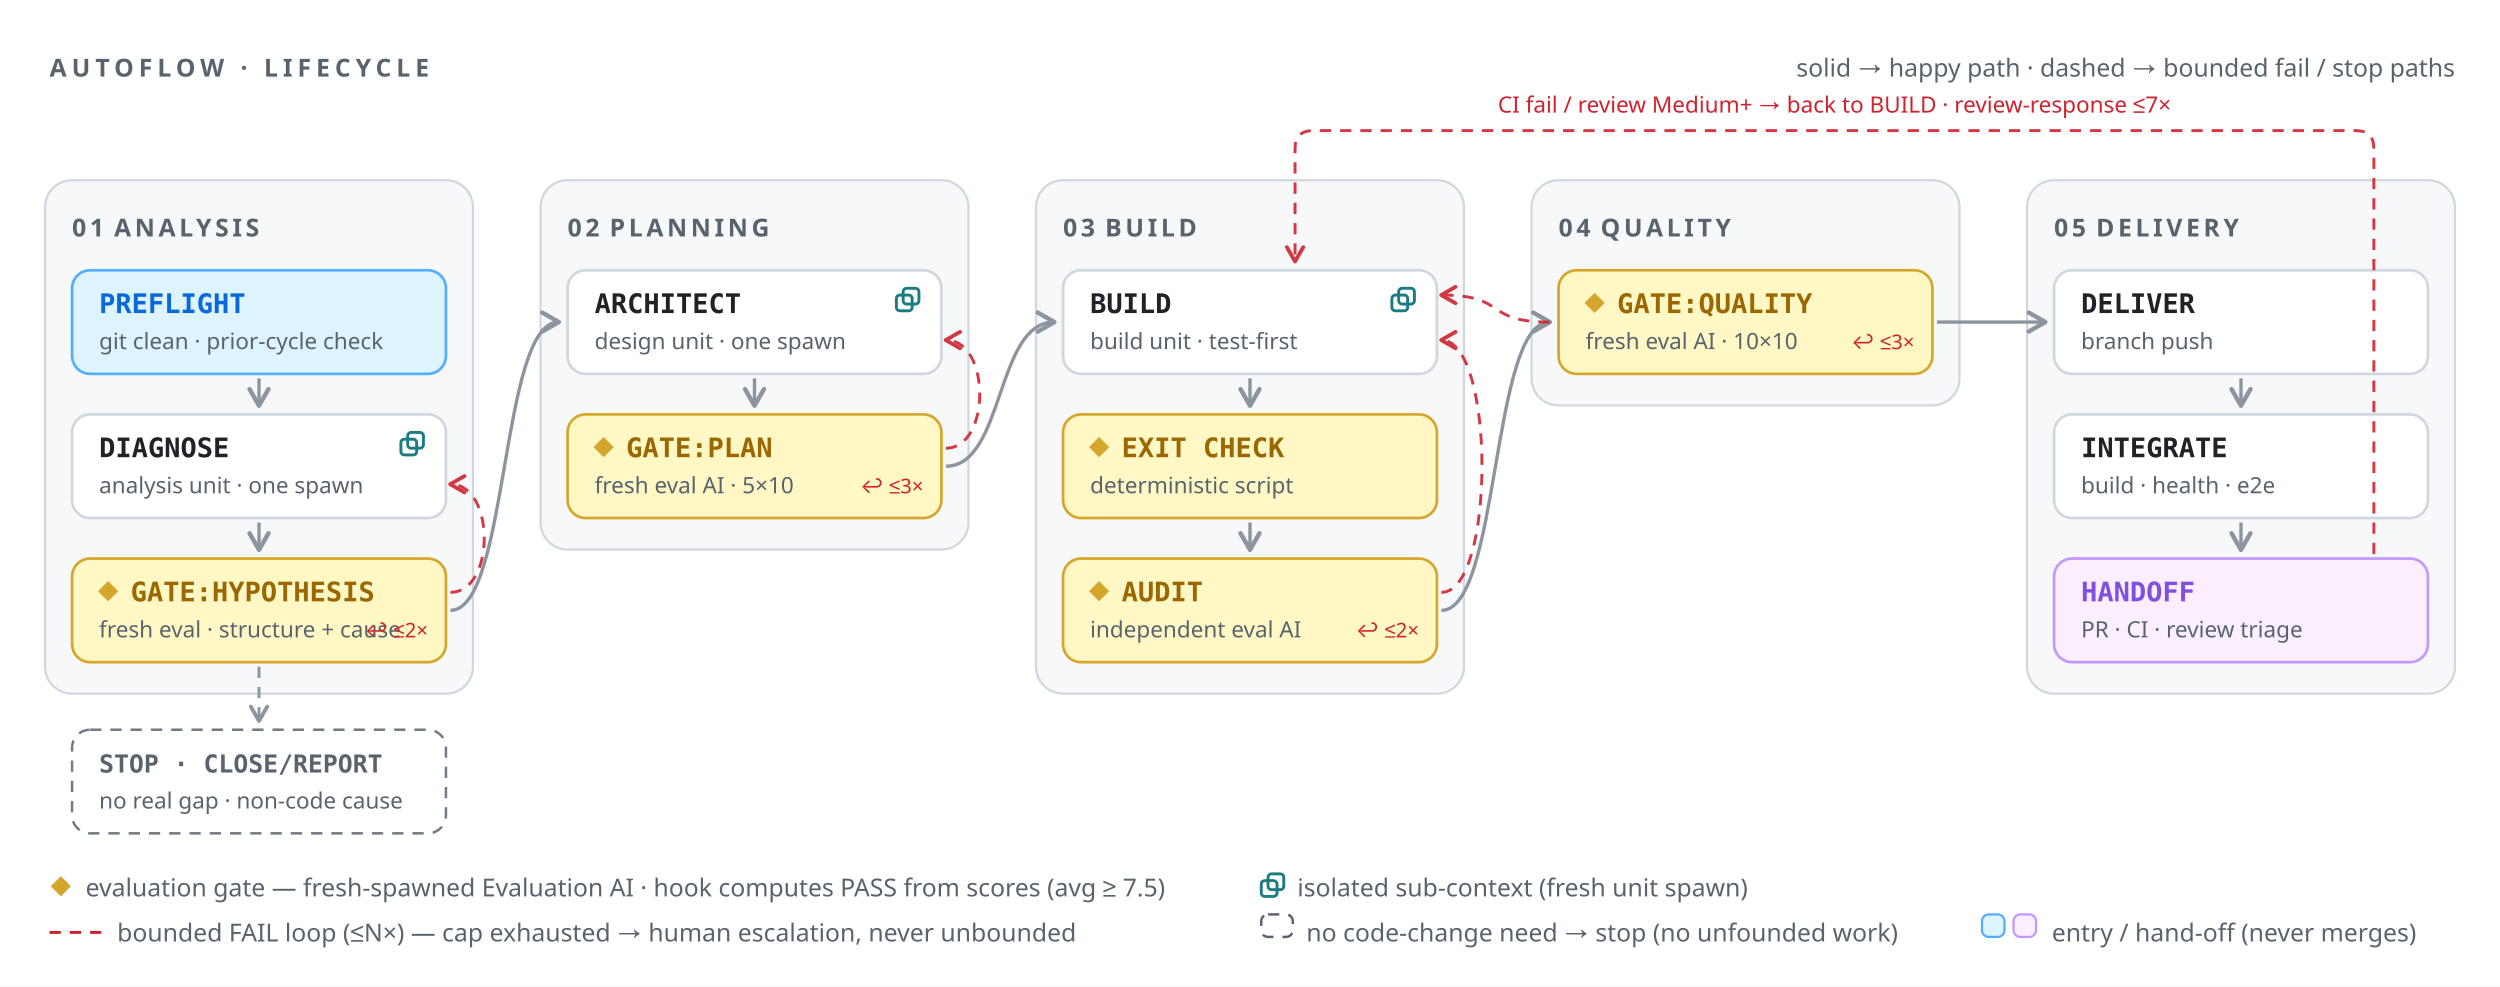
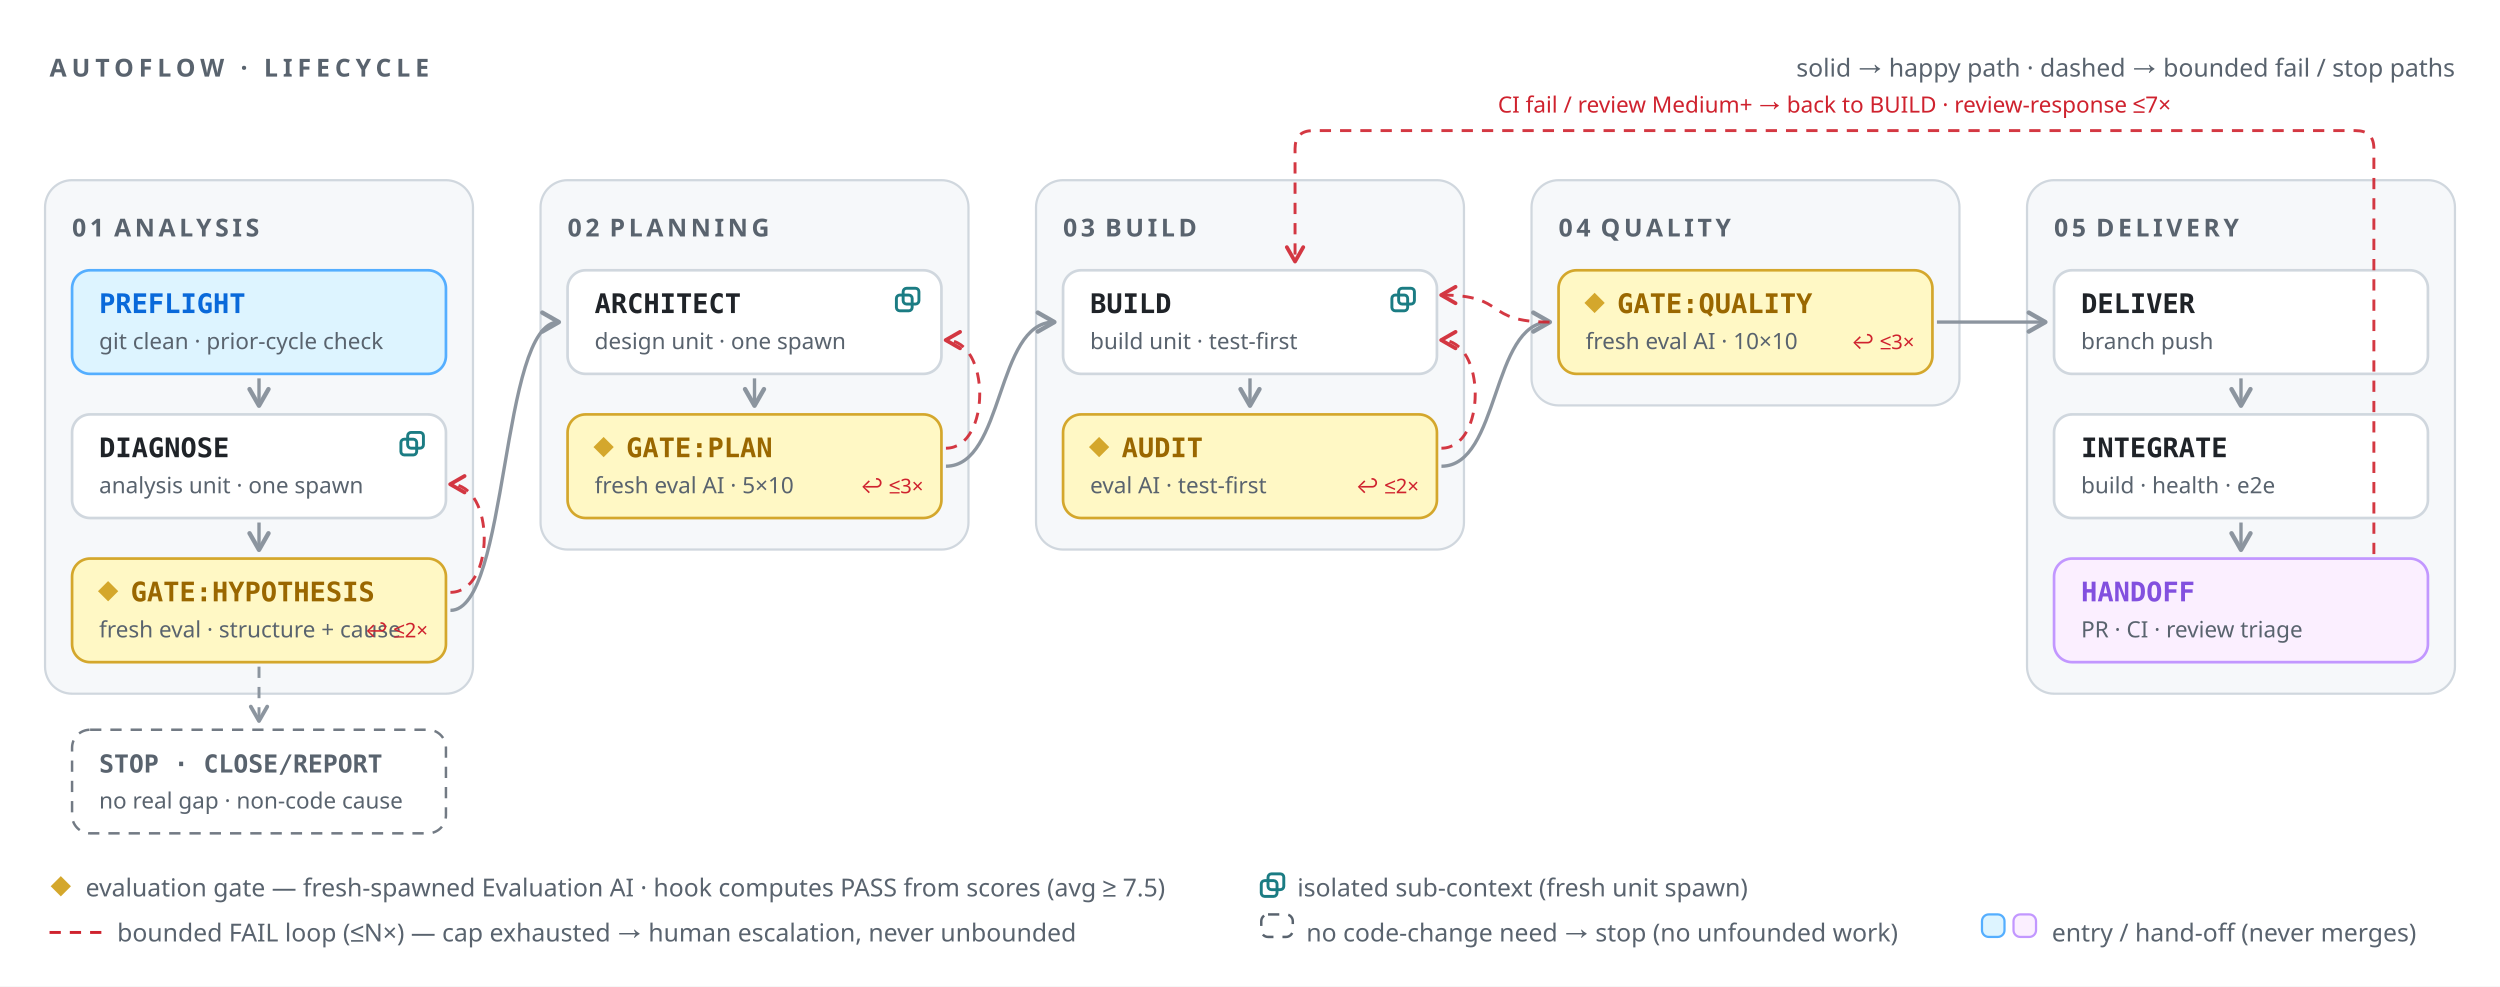
<svg xmlns="http://www.w3.org/2000/svg" width="1110" height="438" viewBox="0 0 1110 438" role="img" aria-label="AutoFlow lifecycle with bounded fail loops and isolated sub-contexts">
  <defs>
    <marker id="arr" viewBox="0 0 8 8" refX="6.5" refY="4" markerWidth="7" markerHeight="7" orient="auto">
      <path d="M1,0.8 L6.6,4 L1,7.2" fill="none" stroke="#8c959f" stroke-width="1.5" stroke-linecap="round" stroke-linejoin="round" />
    </marker>
    <marker id="arrf" viewBox="0 0 8 8" refX="6.5" refY="4" markerWidth="7" markerHeight="7" orient="auto">
      <path d="M1,0.8 L6.6,4 L1,7.2" fill="none" stroke="#cf222e" stroke-width="1.5" stroke-linecap="round" stroke-linejoin="round" />
    </marker>
  </defs>
  <rect width="1110" height="438" fill="#ffffff" />
  <text x="22" y="34" font-family="-apple-system,BlinkMacSystemFont,'Segoe UI','Noto Sans',Helvetica,Arial,sans-serif" font-size="11" font-weight="700" letter-spacing="2.2" fill="#59636e">AUTOFLOW · LIFECYCLE</text>
  <text x="1090" y="34" text-anchor="end" font-family="-apple-system,BlinkMacSystemFont,'Segoe UI','Noto Sans',Helvetica,Arial,sans-serif" font-size="11" fill="#59636e">solid → happy path · dashed → bounded fail / stop paths</text>
  <rect x="20" y="80" width="190" height="228" rx="12" fill="#f6f8fa" stroke="#d0d7de" />
  <text x="32" y="105" font-family="-apple-system,BlinkMacSystemFont,'Segoe UI','Noto Sans',Helvetica,Arial,sans-serif" font-size="11" font-weight="700" letter-spacing="1.6" fill="#59636e">
    <tspan opacity="0.55">01</tspan>  ANALYSIS</text>
  <rect x="32" y="120" width="166" height="46" rx="8" fill="#ddf4ff" stroke="#54aeff" stroke-width="1.2" />
  <text x="44" y="139" font-family="ui-monospace,'SF Mono','Cascadia Mono','Roboto Mono',Menlo,monospace" font-size="12" font-weight="600" fill="#0969da">PREFLIGHT</text>
  <text x="44" y="155" font-family="-apple-system,BlinkMacSystemFont,'Segoe UI','Noto Sans',Helvetica,Arial,sans-serif" font-size="10" fill="#59636e">git clean · prior-cycle check</text>
  <line x1="115.0" y1="168" x2="115.0" y2="180" stroke="#8c959f" stroke-width="1.5" marker-end="url(#arr)" />
  <rect x="32" y="184" width="166" height="46" rx="8" fill="#ffffff" stroke="#d0d7de" stroke-width="1.2" />
  <text x="44" y="203" font-family="ui-monospace,'SF Mono','Cascadia Mono','Roboto Mono',Menlo,monospace" font-size="12" font-weight="600" fill="#1f2328">DIAGNOSE</text>
  <text x="44" y="219" font-family="-apple-system,BlinkMacSystemFont,'Segoe UI','Noto Sans',Helvetica,Arial,sans-serif" font-size="10" fill="#59636e">analysis unit · one spawn</text>
  <g stroke="#1b7c83" fill="none" stroke-width="1.3">
    <rect x="178" y="195" width="7" height="7" rx="1.5" />
    <rect x="181" y="192" width="7" height="7" rx="1.5" />
  </g>
  <line x1="115.0" y1="232" x2="115.0" y2="244" stroke="#8c959f" stroke-width="1.5" marker-end="url(#arr)" />
  <rect x="32" y="248" width="166" height="46" rx="8" fill="#fff8c5" stroke="#d4a72c" stroke-width="1.2" />
  <path d="M48,258 l4.5,4.5 l-4.5,4.5 l-4.5,-4.5 Z" fill="#d4a72c" />
  <text x="58" y="267" font-family="ui-monospace,'SF Mono','Cascadia Mono','Roboto Mono',Menlo,monospace" font-size="12" font-weight="600" fill="#9a6700">GATE:HYPOTHESIS</text>
  <text x="44" y="283" font-family="-apple-system,BlinkMacSystemFont,'Segoe UI','Noto Sans',Helvetica,Arial,sans-serif" font-size="10" fill="#59636e">fresh eval · structure + cause</text>
  <text x="190" y="283" text-anchor="end" font-family="-apple-system,BlinkMacSystemFont,'Segoe UI','Noto Sans',Helvetica,Arial,sans-serif" font-size="9" fill="#cf222e">↩ ≤2×</text>
  <rect x="240" y="80" width="190" height="164" rx="12" fill="#f6f8fa" stroke="#d0d7de" />
  <text x="252" y="105" font-family="-apple-system,BlinkMacSystemFont,'Segoe UI','Noto Sans',Helvetica,Arial,sans-serif" font-size="11" font-weight="700" letter-spacing="1.6" fill="#59636e">
    <tspan opacity="0.55">02</tspan>  PLANNING</text>
  <rect x="252" y="120" width="166" height="46" rx="8" fill="#ffffff" stroke="#d0d7de" stroke-width="1.2" />
  <text x="264" y="139" font-family="ui-monospace,'SF Mono','Cascadia Mono','Roboto Mono',Menlo,monospace" font-size="12" font-weight="600" fill="#1f2328">ARCHITECT</text>
  <text x="264" y="155" font-family="-apple-system,BlinkMacSystemFont,'Segoe UI','Noto Sans',Helvetica,Arial,sans-serif" font-size="10" fill="#59636e">design unit · one spawn</text>
  <g stroke="#1b7c83" fill="none" stroke-width="1.3">
    <rect x="398" y="131" width="7" height="7" rx="1.5" />
    <rect x="401" y="128" width="7" height="7" rx="1.5" />
  </g>
  <line x1="335.0" y1="168" x2="335.0" y2="180" stroke="#8c959f" stroke-width="1.5" marker-end="url(#arr)" />
  <rect x="252" y="184" width="166" height="46" rx="8" fill="#fff8c5" stroke="#d4a72c" stroke-width="1.2" />
  <path d="M268,194 l4.5,4.5 l-4.5,4.5 l-4.5,-4.5 Z" fill="#d4a72c" />
  <text x="278" y="203" font-family="ui-monospace,'SF Mono','Cascadia Mono','Roboto Mono',Menlo,monospace" font-size="12" font-weight="600" fill="#9a6700">GATE:PLAN</text>
  <text x="264" y="219" font-family="-apple-system,BlinkMacSystemFont,'Segoe UI','Noto Sans',Helvetica,Arial,sans-serif" font-size="10" fill="#59636e">fresh eval AI · 5×10</text>
  <text x="410" y="219" text-anchor="end" font-family="-apple-system,BlinkMacSystemFont,'Segoe UI','Noto Sans',Helvetica,Arial,sans-serif" font-size="9" fill="#cf222e">↩ ≤3×</text>
-   <rect x="460" y="80" width="190" height="228" rx="12" fill="#f6f8fa" stroke="#d0d7de" />
+   <rect x="460" y="80" width="190" height="164" rx="12" fill="#f6f8fa" stroke="#d0d7de" />
  <text x="472" y="105" font-family="-apple-system,BlinkMacSystemFont,'Segoe UI','Noto Sans',Helvetica,Arial,sans-serif" font-size="11" font-weight="700" letter-spacing="1.6" fill="#59636e">
    <tspan opacity="0.55">03</tspan>  BUILD</text>
  <rect x="472" y="120" width="166" height="46" rx="8" fill="#ffffff" stroke="#d0d7de" stroke-width="1.2" />
  <text x="484" y="139" font-family="ui-monospace,'SF Mono','Cascadia Mono','Roboto Mono',Menlo,monospace" font-size="12" font-weight="600" fill="#1f2328">BUILD</text>
  <text x="484" y="155" font-family="-apple-system,BlinkMacSystemFont,'Segoe UI','Noto Sans',Helvetica,Arial,sans-serif" font-size="10" fill="#59636e">build unit · test-first</text>
  <g stroke="#1b7c83" fill="none" stroke-width="1.3">
    <rect x="618" y="131" width="7" height="7" rx="1.5" />
    <rect x="621" y="128" width="7" height="7" rx="1.5" />
  </g>
  <line x1="555.0" y1="168" x2="555.0" y2="180" stroke="#8c959f" stroke-width="1.5" marker-end="url(#arr)" />
  <rect x="472" y="184" width="166" height="46" rx="8" fill="#fff8c5" stroke="#d4a72c" stroke-width="1.2" />
  <path d="M488,194 l4.5,4.5 l-4.5,4.5 l-4.5,-4.5 Z" fill="#d4a72c" />
-   <text x="498" y="203" font-family="ui-monospace,'SF Mono','Cascadia Mono','Roboto Mono',Menlo,monospace" font-size="12" font-weight="600" fill="#9a6700">EXIT CHECK</text>
-   <text x="484" y="219" font-family="-apple-system,BlinkMacSystemFont,'Segoe UI','Noto Sans',Helvetica,Arial,sans-serif" font-size="10" fill="#59636e">deterministic script</text>
-   <line x1="555.0" y1="232" x2="555.0" y2="244" stroke="#8c959f" stroke-width="1.5" marker-end="url(#arr)" />
-   <rect x="472" y="248" width="166" height="46" rx="8" fill="#fff8c5" stroke="#d4a72c" stroke-width="1.2" />
-   <path d="M488,258 l4.5,4.5 l-4.5,4.5 l-4.5,-4.5 Z" fill="#d4a72c" />
-   <text x="498" y="267" font-family="ui-monospace,'SF Mono','Cascadia Mono','Roboto Mono',Menlo,monospace" font-size="12" font-weight="600" fill="#9a6700">AUDIT</text>
-   <text x="484" y="283" font-family="-apple-system,BlinkMacSystemFont,'Segoe UI','Noto Sans',Helvetica,Arial,sans-serif" font-size="10" fill="#59636e">independent eval AI</text>
-   <text x="630" y="283" text-anchor="end" font-family="-apple-system,BlinkMacSystemFont,'Segoe UI','Noto Sans',Helvetica,Arial,sans-serif" font-size="9" fill="#cf222e">↩ ≤2×</text>
+   <text x="498" y="203" font-family="ui-monospace,'SF Mono','Cascadia Mono','Roboto Mono',Menlo,monospace" font-size="12" font-weight="600" fill="#9a6700">AUDIT</text>
+   <text x="484" y="219" font-family="-apple-system,BlinkMacSystemFont,'Segoe UI','Noto Sans',Helvetica,Arial,sans-serif" font-size="10" fill="#59636e">eval AI · test-first</text>
+   <text x="630" y="219" text-anchor="end" font-family="-apple-system,BlinkMacSystemFont,'Segoe UI','Noto Sans',Helvetica,Arial,sans-serif" font-size="9" fill="#cf222e">↩ ≤2×</text>
  <rect x="680" y="80" width="190" height="100" rx="12" fill="#f6f8fa" stroke="#d0d7de" />
  <text x="692" y="105" font-family="-apple-system,BlinkMacSystemFont,'Segoe UI','Noto Sans',Helvetica,Arial,sans-serif" font-size="11" font-weight="700" letter-spacing="1.6" fill="#59636e">
    <tspan opacity="0.55">04</tspan>  QUALITY</text>
  <rect x="692" y="120" width="166" height="46" rx="8" fill="#fff8c5" stroke="#d4a72c" stroke-width="1.2" />
  <path d="M708,130 l4.5,4.5 l-4.5,4.5 l-4.5,-4.5 Z" fill="#d4a72c" />
  <text x="718" y="139" font-family="ui-monospace,'SF Mono','Cascadia Mono','Roboto Mono',Menlo,monospace" font-size="12" font-weight="600" fill="#9a6700">GATE:QUALITY</text>
  <text x="704" y="155" font-family="-apple-system,BlinkMacSystemFont,'Segoe UI','Noto Sans',Helvetica,Arial,sans-serif" font-size="10" fill="#59636e">fresh eval AI · 10×10</text>
  <text x="850" y="155" text-anchor="end" font-family="-apple-system,BlinkMacSystemFont,'Segoe UI','Noto Sans',Helvetica,Arial,sans-serif" font-size="9" fill="#cf222e">↩ ≤3×</text>
  <rect x="900" y="80" width="190" height="228" rx="12" fill="#f6f8fa" stroke="#d0d7de" />
  <text x="912" y="105" font-family="-apple-system,BlinkMacSystemFont,'Segoe UI','Noto Sans',Helvetica,Arial,sans-serif" font-size="11" font-weight="700" letter-spacing="1.6" fill="#59636e">
    <tspan opacity="0.55">05</tspan>  DELIVERY</text>
  <rect x="912" y="120" width="166" height="46" rx="8" fill="#ffffff" stroke="#d0d7de" stroke-width="1.2" />
  <text x="924" y="139" font-family="ui-monospace,'SF Mono','Cascadia Mono','Roboto Mono',Menlo,monospace" font-size="12" font-weight="600" fill="#1f2328">DELIVER</text>
  <text x="924" y="155" font-family="-apple-system,BlinkMacSystemFont,'Segoe UI','Noto Sans',Helvetica,Arial,sans-serif" font-size="10" fill="#59636e">branch push</text>
  <line x1="995.0" y1="168" x2="995.0" y2="180" stroke="#8c959f" stroke-width="1.5" marker-end="url(#arr)" />
  <rect x="912" y="184" width="166" height="46" rx="8" fill="#ffffff" stroke="#d0d7de" stroke-width="1.2" />
  <text x="924" y="203" font-family="ui-monospace,'SF Mono','Cascadia Mono','Roboto Mono',Menlo,monospace" font-size="12" font-weight="600" fill="#1f2328">INTEGRATE</text>
  <text x="924" y="219" font-family="-apple-system,BlinkMacSystemFont,'Segoe UI','Noto Sans',Helvetica,Arial,sans-serif" font-size="10" fill="#59636e">build · health · e2e</text>
  <line x1="995.0" y1="232" x2="995.0" y2="244" stroke="#8c959f" stroke-width="1.5" marker-end="url(#arr)" />
  <rect x="912" y="248" width="166" height="46" rx="8" fill="#fbefff" stroke="#c297ff" stroke-width="1.2" />
  <text x="924" y="267" font-family="ui-monospace,'SF Mono','Cascadia Mono','Roboto Mono',Menlo,monospace" font-size="12" font-weight="600" fill="#8250df">HANDOFF</text>
  <text x="924" y="283" font-family="-apple-system,BlinkMacSystemFont,'Segoe UI','Noto Sans',Helvetica,Arial,sans-serif" font-size="10" fill="#59636e">PR · CI · review triage</text>
  <path d="M200,271.0 C226,271.0 222,143.0 248,143.0" fill="none" stroke="#8c959f" stroke-width="1.5" marker-end="url(#arr)" />
  <path d="M420,207.0 C446,207.0 442,143.0 468,143.0" fill="none" stroke="#8c959f" stroke-width="1.5" marker-end="url(#arr)" />
-   <path d="M640,271.0 C666,271.0 662,143.0 688,143.0" fill="none" stroke="#8c959f" stroke-width="1.5" marker-end="url(#arr)" />
+   <path d="M640,207.0 C666,207.0 662,143.0 688,143.0" fill="none" stroke="#8c959f" stroke-width="1.5" marker-end="url(#arr)" />
  <path d="M860,143.0 C886,143.0 882,143.0 908,143.0" fill="none" stroke="#8c959f" stroke-width="1.5" marker-end="url(#arr)" />
  <path d="M200,263 C220,263 220,215 200,215" fill="none" stroke="#cf222e" stroke-width="1.3" stroke-dasharray="5 4" opacity="0.9" marker-end="url(#arrf)" />
  <path d="M420,199 C440,199 440,151 420,151" fill="none" stroke="#cf222e" stroke-width="1.3" stroke-dasharray="5 4" opacity="0.9" marker-end="url(#arrf)" />
-   <path d="M640,263 C664,263 664,151 640,151" fill="none" stroke="#cf222e" stroke-width="1.3" stroke-dasharray="5 4" opacity="0.9" marker-end="url(#arrf)" />
+   <path d="M640,199 C660,199 660,151 640,151" fill="none" stroke="#cf222e" stroke-width="1.3" stroke-dasharray="5 4" opacity="0.9" marker-end="url(#arrf)" />
  <path d="M688,143.0 C658,143.0 670,131 640,131" fill="none" stroke="#cf222e" stroke-width="1.3" stroke-dasharray="5 4" opacity="0.9" marker-end="url(#arrf)" />
  <path d="M1054,246 L1054,66 Q1054,58 1046,58 L583,58 Q575,58 575,66 L575,116" fill="none" stroke="#cf222e" stroke-width="1.3" stroke-dasharray="5 4" opacity="0.9" marker-end="url(#arrf)" />
  <text x="814.5" y="50" text-anchor="middle" font-family="-apple-system,BlinkMacSystemFont,'Segoe UI','Noto Sans',Helvetica,Arial,sans-serif" font-size="10" fill="#cf222e">CI fail / review Medium+ → back to BUILD · review-response ≤7×</text>
  <line x1="115.0" y1="296" x2="115.0" y2="320" stroke="#8c959f" stroke-width="1.3" stroke-dasharray="5 4" marker-end="url(#arr)" />
  <rect x="32" y="324" width="166" height="46" rx="8" fill="none" stroke="#59636e" stroke-width="1.1" stroke-dasharray="5 4" opacity="0.85" />
  <text x="44" y="343" font-family="ui-monospace,'SF Mono','Cascadia Mono','Roboto Mono',Menlo,monospace" font-size="11" font-weight="600" fill="#59636e">STOP · CLOSE/REPORT</text>
  <text x="44" y="359" font-family="-apple-system,BlinkMacSystemFont,'Segoe UI','Noto Sans',Helvetica,Arial,sans-serif" font-size="10" fill="#59636e">no real gap · non-code cause</text>
  <path d="M27,389 l4.5,4.5 l-4.5,4.5 l-4.5,-4.5 Z" fill="#d4a72c" />
  <text x="38" y="398" font-family="-apple-system,BlinkMacSystemFont,'Segoe UI','Noto Sans',Helvetica,Arial,sans-serif" font-size="11" fill="#59636e">evaluation gate — fresh-spawned Evaluation AI · hook computes PASS from scores (avg ≥ 7.5)</text>
  <g stroke="#1b7c83" fill="none" stroke-width="1.3">
    <rect x="560" y="391" width="7" height="7" rx="1.5" />
    <rect x="563" y="388" width="7" height="7" rx="1.5" />
  </g>
  <text x="576" y="398" font-family="-apple-system,BlinkMacSystemFont,'Segoe UI','Noto Sans',Helvetica,Arial,sans-serif" font-size="11" fill="#59636e">isolated sub-context (fresh unit spawn)</text>
  <line x1="22" y1="414" x2="46" y2="414" stroke="#cf222e" stroke-width="1.3" stroke-dasharray="5 4" />
  <text x="52" y="418" font-family="-apple-system,BlinkMacSystemFont,'Segoe UI','Noto Sans',Helvetica,Arial,sans-serif" font-size="11" fill="#59636e">bounded FAIL loop (≤N×) — cap exhausted → human escalation, never unbounded</text>
  <rect x="560" y="406" width="14" height="10" rx="3" fill="none" stroke="#59636e" stroke-width="1.1" stroke-dasharray="5 4" />
  <text x="580" y="418" font-family="-apple-system,BlinkMacSystemFont,'Segoe UI','Noto Sans',Helvetica,Arial,sans-serif" font-size="11" fill="#59636e">no code-change need → stop (no unfounded work)</text>
  <rect x="880" y="406" width="10" height="10" rx="3" fill="#ddf4ff" stroke="#54aeff" />
  <rect x="894" y="406" width="10" height="10" rx="3" fill="#fbefff" stroke="#c297ff" />
  <text x="911" y="418" font-family="-apple-system,BlinkMacSystemFont,'Segoe UI','Noto Sans',Helvetica,Arial,sans-serif" font-size="11" fill="#59636e">entry / hand-off (never merges)</text>
</svg>
